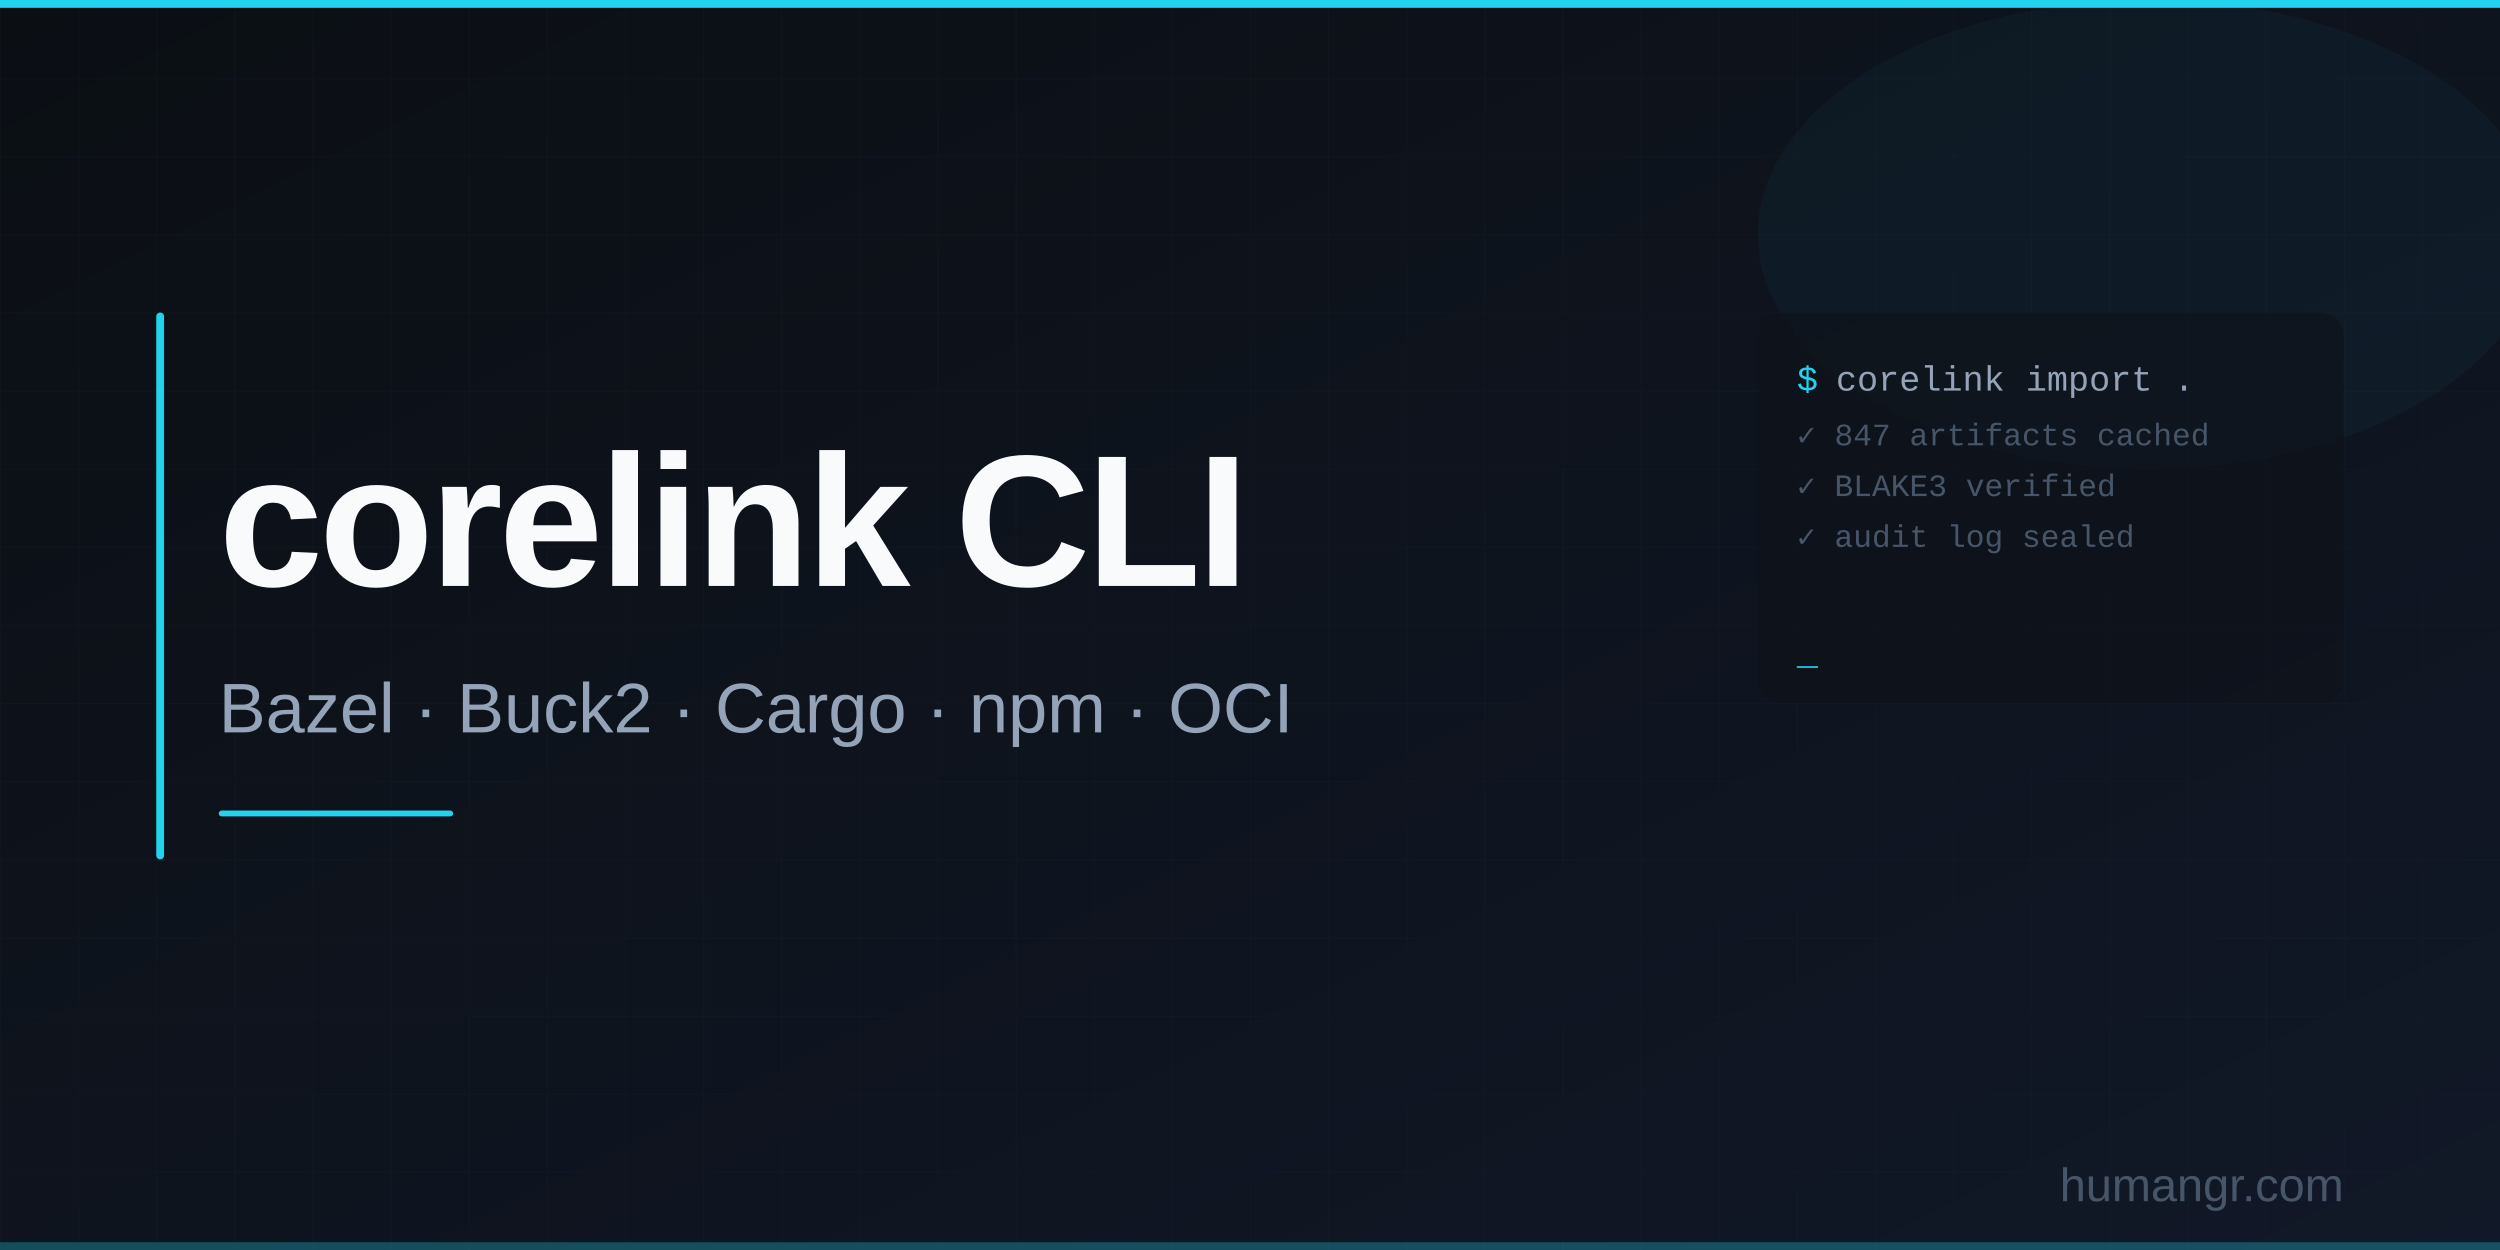
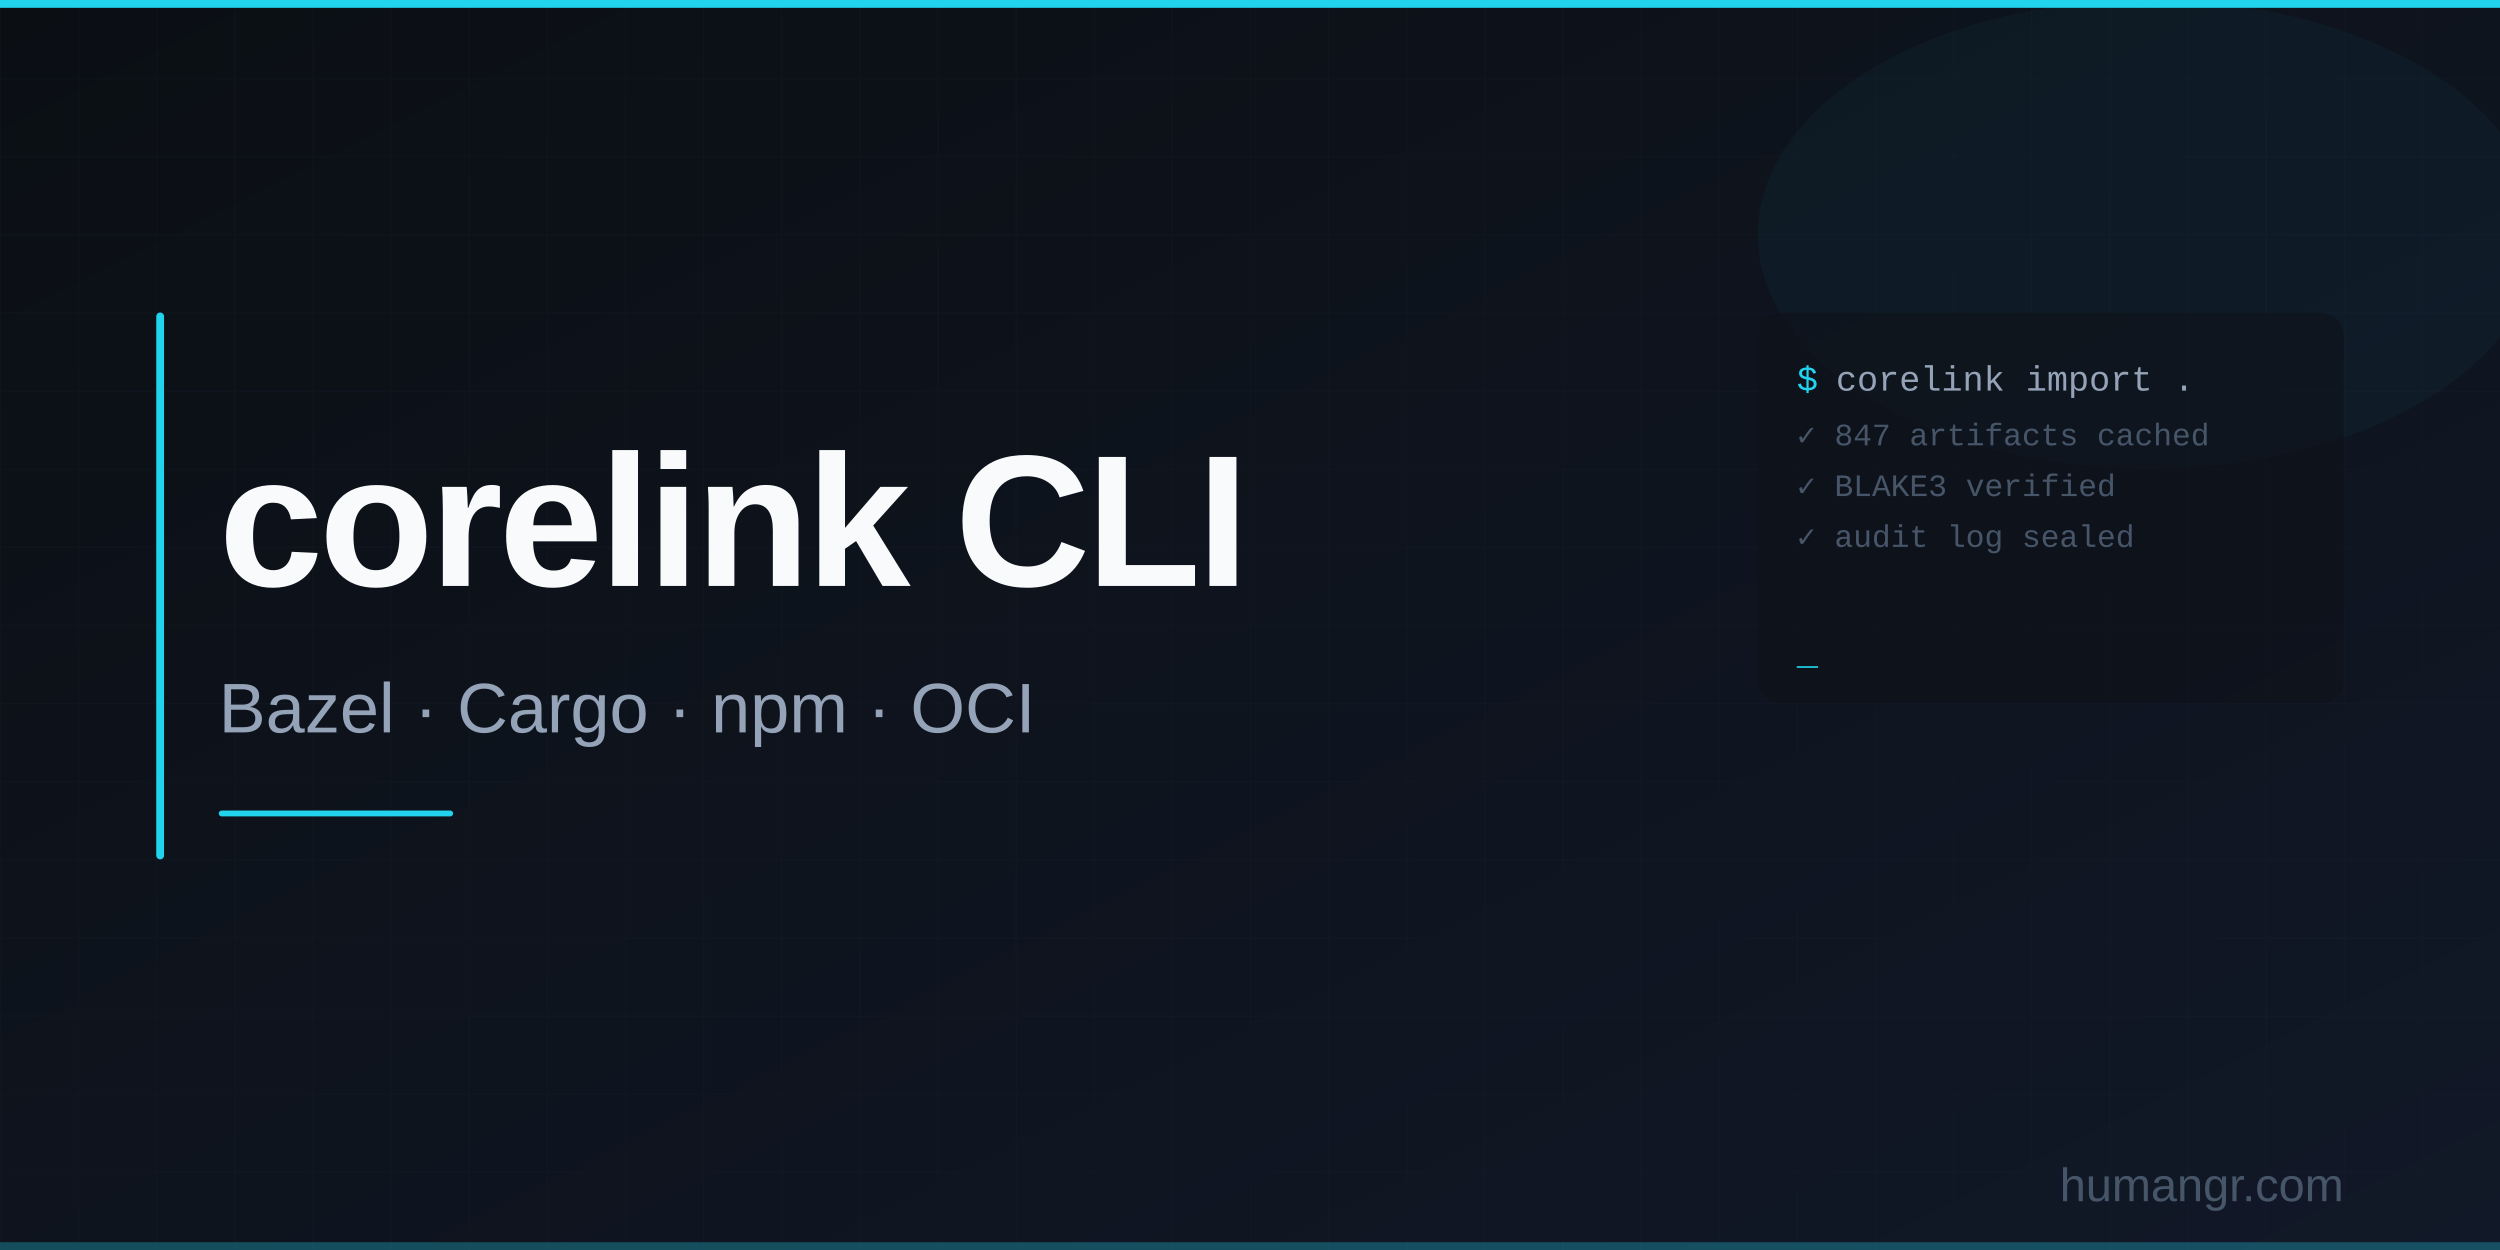
<svg xmlns="http://www.w3.org/2000/svg" width="1280" height="640" viewBox="0 0 1280 640">
  <defs>
    <linearGradient id="bgGrad" x1="0%" y1="0%" x2="100%" y2="100%">
      <stop offset="0%" style="stop-color:#0B0F14;stop-opacity:1" />
      <stop offset="100%" style="stop-color:#111827;stop-opacity:1" />
    </linearGradient>
    <pattern id="grid" width="40" height="40" patternUnits="userSpaceOnUse">
      <path d="M 40 0 L 0 0 0 40" fill="none" stroke="#1a2235" stroke-width="0.5" />
    </pattern>
  </defs>
  <rect width="1280" height="640" fill="url(#bgGrad)" />
  <rect width="1280" height="640" fill="url(#grid)" opacity="0.4" />
  <rect x="0" y="0" width="1280" height="4" fill="#22D3EE" />
  <rect x="80" y="160" width="4" height="280" fill="#22D3EE" rx="2" />
  <ellipse cx="1100" cy="120" rx="200" ry="120" fill="#22D3EE" opacity="0.04" />
  <rect x="900" y="160" width="300" height="200" rx="12" fill="#0D1117" opacity="0.6" />
  <text x="920" y="200" font-family="'SF Mono', 'Fira Code', 'Courier New', monospace" font-size="18" fill="#22D3EE">$</text>
  <text x="940" y="200" font-family="'SF Mono', 'Fira Code', 'Courier New', monospace" font-size="18" fill="#94A3B8"> corelink import .</text>
  <text x="920" y="228" font-family="'SF Mono', 'Fira Code', 'Courier New', monospace" font-size="16" fill="#475569">✓ 847 artifacts cached</text>
  <text x="920" y="254" font-family="'SF Mono', 'Fira Code', 'Courier New', monospace" font-size="16" fill="#475569">✓ BLAKE3 verified</text>
  <text x="920" y="280" font-family="'SF Mono', 'Fira Code', 'Courier New', monospace" font-size="16" fill="#475569">✓ audit log sealed</text>
  <text x="920" y="340" font-family="'SF Mono', 'Fira Code', 'Courier New', monospace" font-size="18" fill="#22D3EE">_</text>
  <text x="112" y="300" font-family="system-ui, -apple-system, 'Helvetica Neue', Arial, sans-serif" font-size="96" font-weight="700" fill="#F8FAFC" letter-spacing="-2">corelink CLI</text>
-   <text x="112" y="375" font-family="system-ui, -apple-system, 'Helvetica Neue', Arial, sans-serif" font-size="36" font-weight="400" fill="#94A3B8">Bazel · Buck2 · Cargo · npm · OCI</text>
+   <text x="112" y="375" font-family="system-ui, -apple-system, 'Helvetica Neue', Arial, sans-serif" font-size="36" font-weight="400" fill="#94A3B8">Bazel · Cargo · npm · OCI</text>
  <rect x="112" y="415" width="120" height="3" fill="#22D3EE" rx="1.5" />
  <text x="1200" y="615" font-family="system-ui, -apple-system, 'Helvetica Neue', Arial, sans-serif" font-size="24" font-weight="400" fill="#475569" text-anchor="end">humangr.com</text>
  <rect x="0" y="636" width="1280" height="4" fill="#22D3EE" opacity="0.3" />
</svg>
